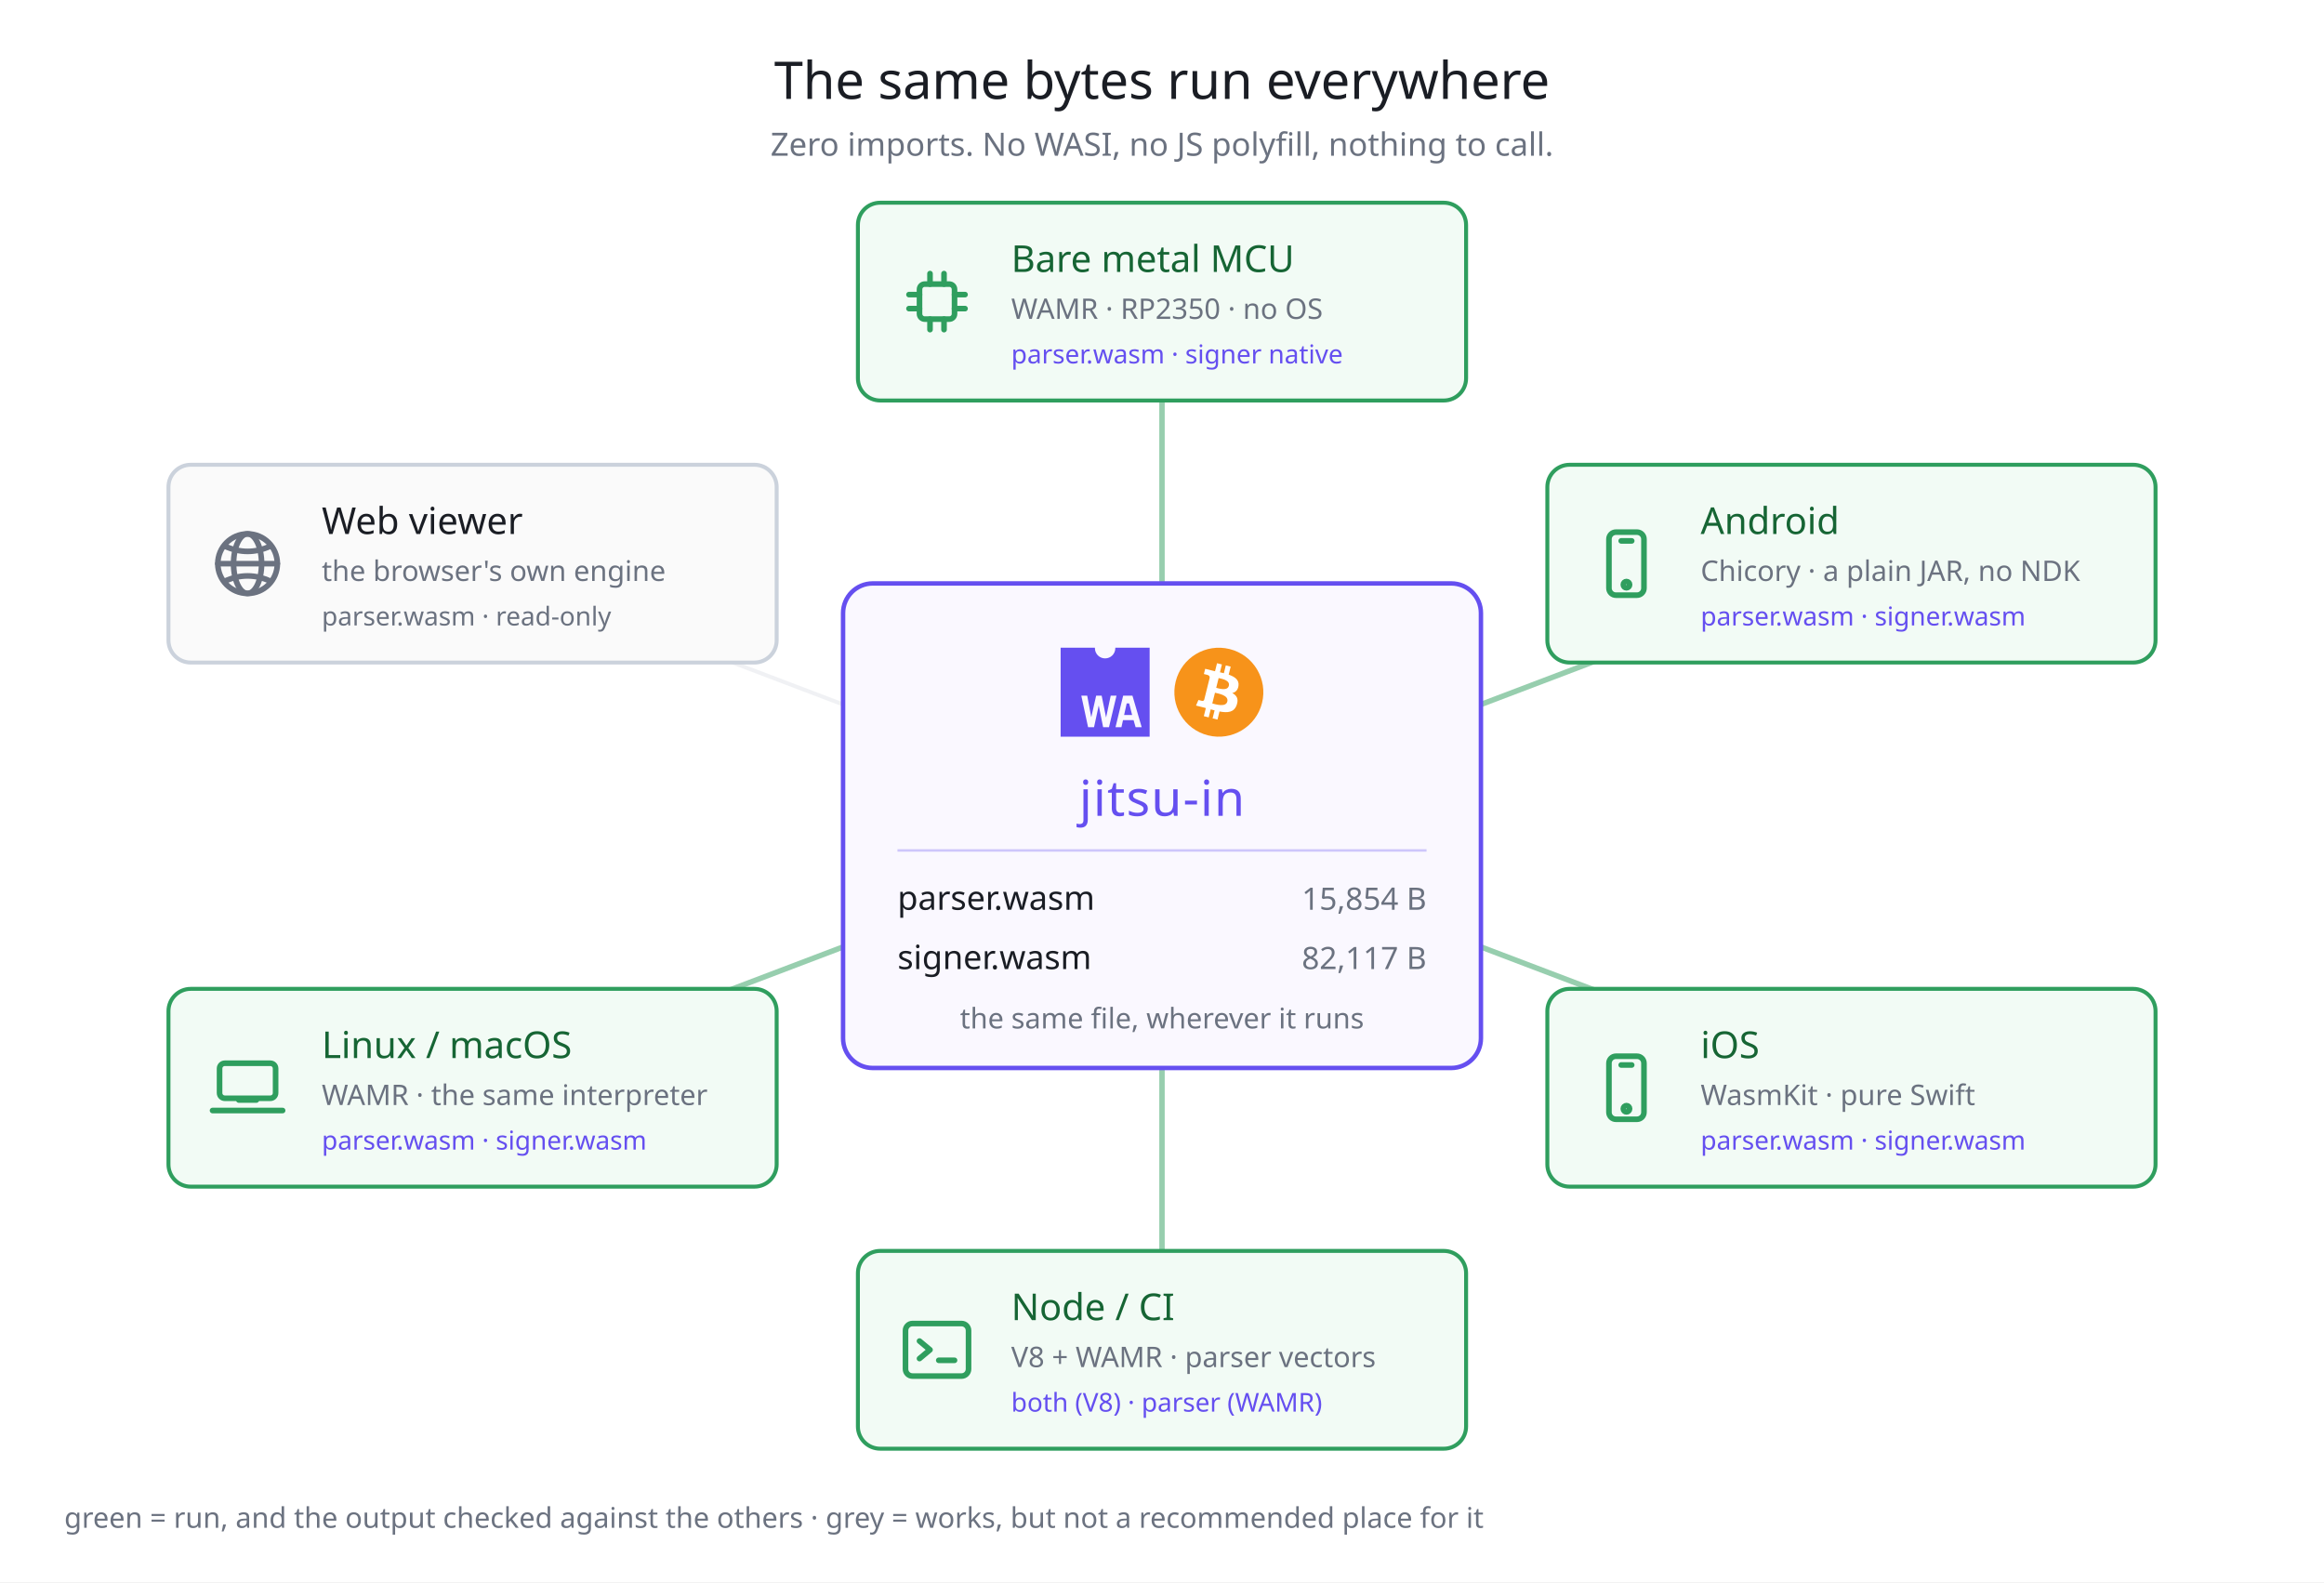
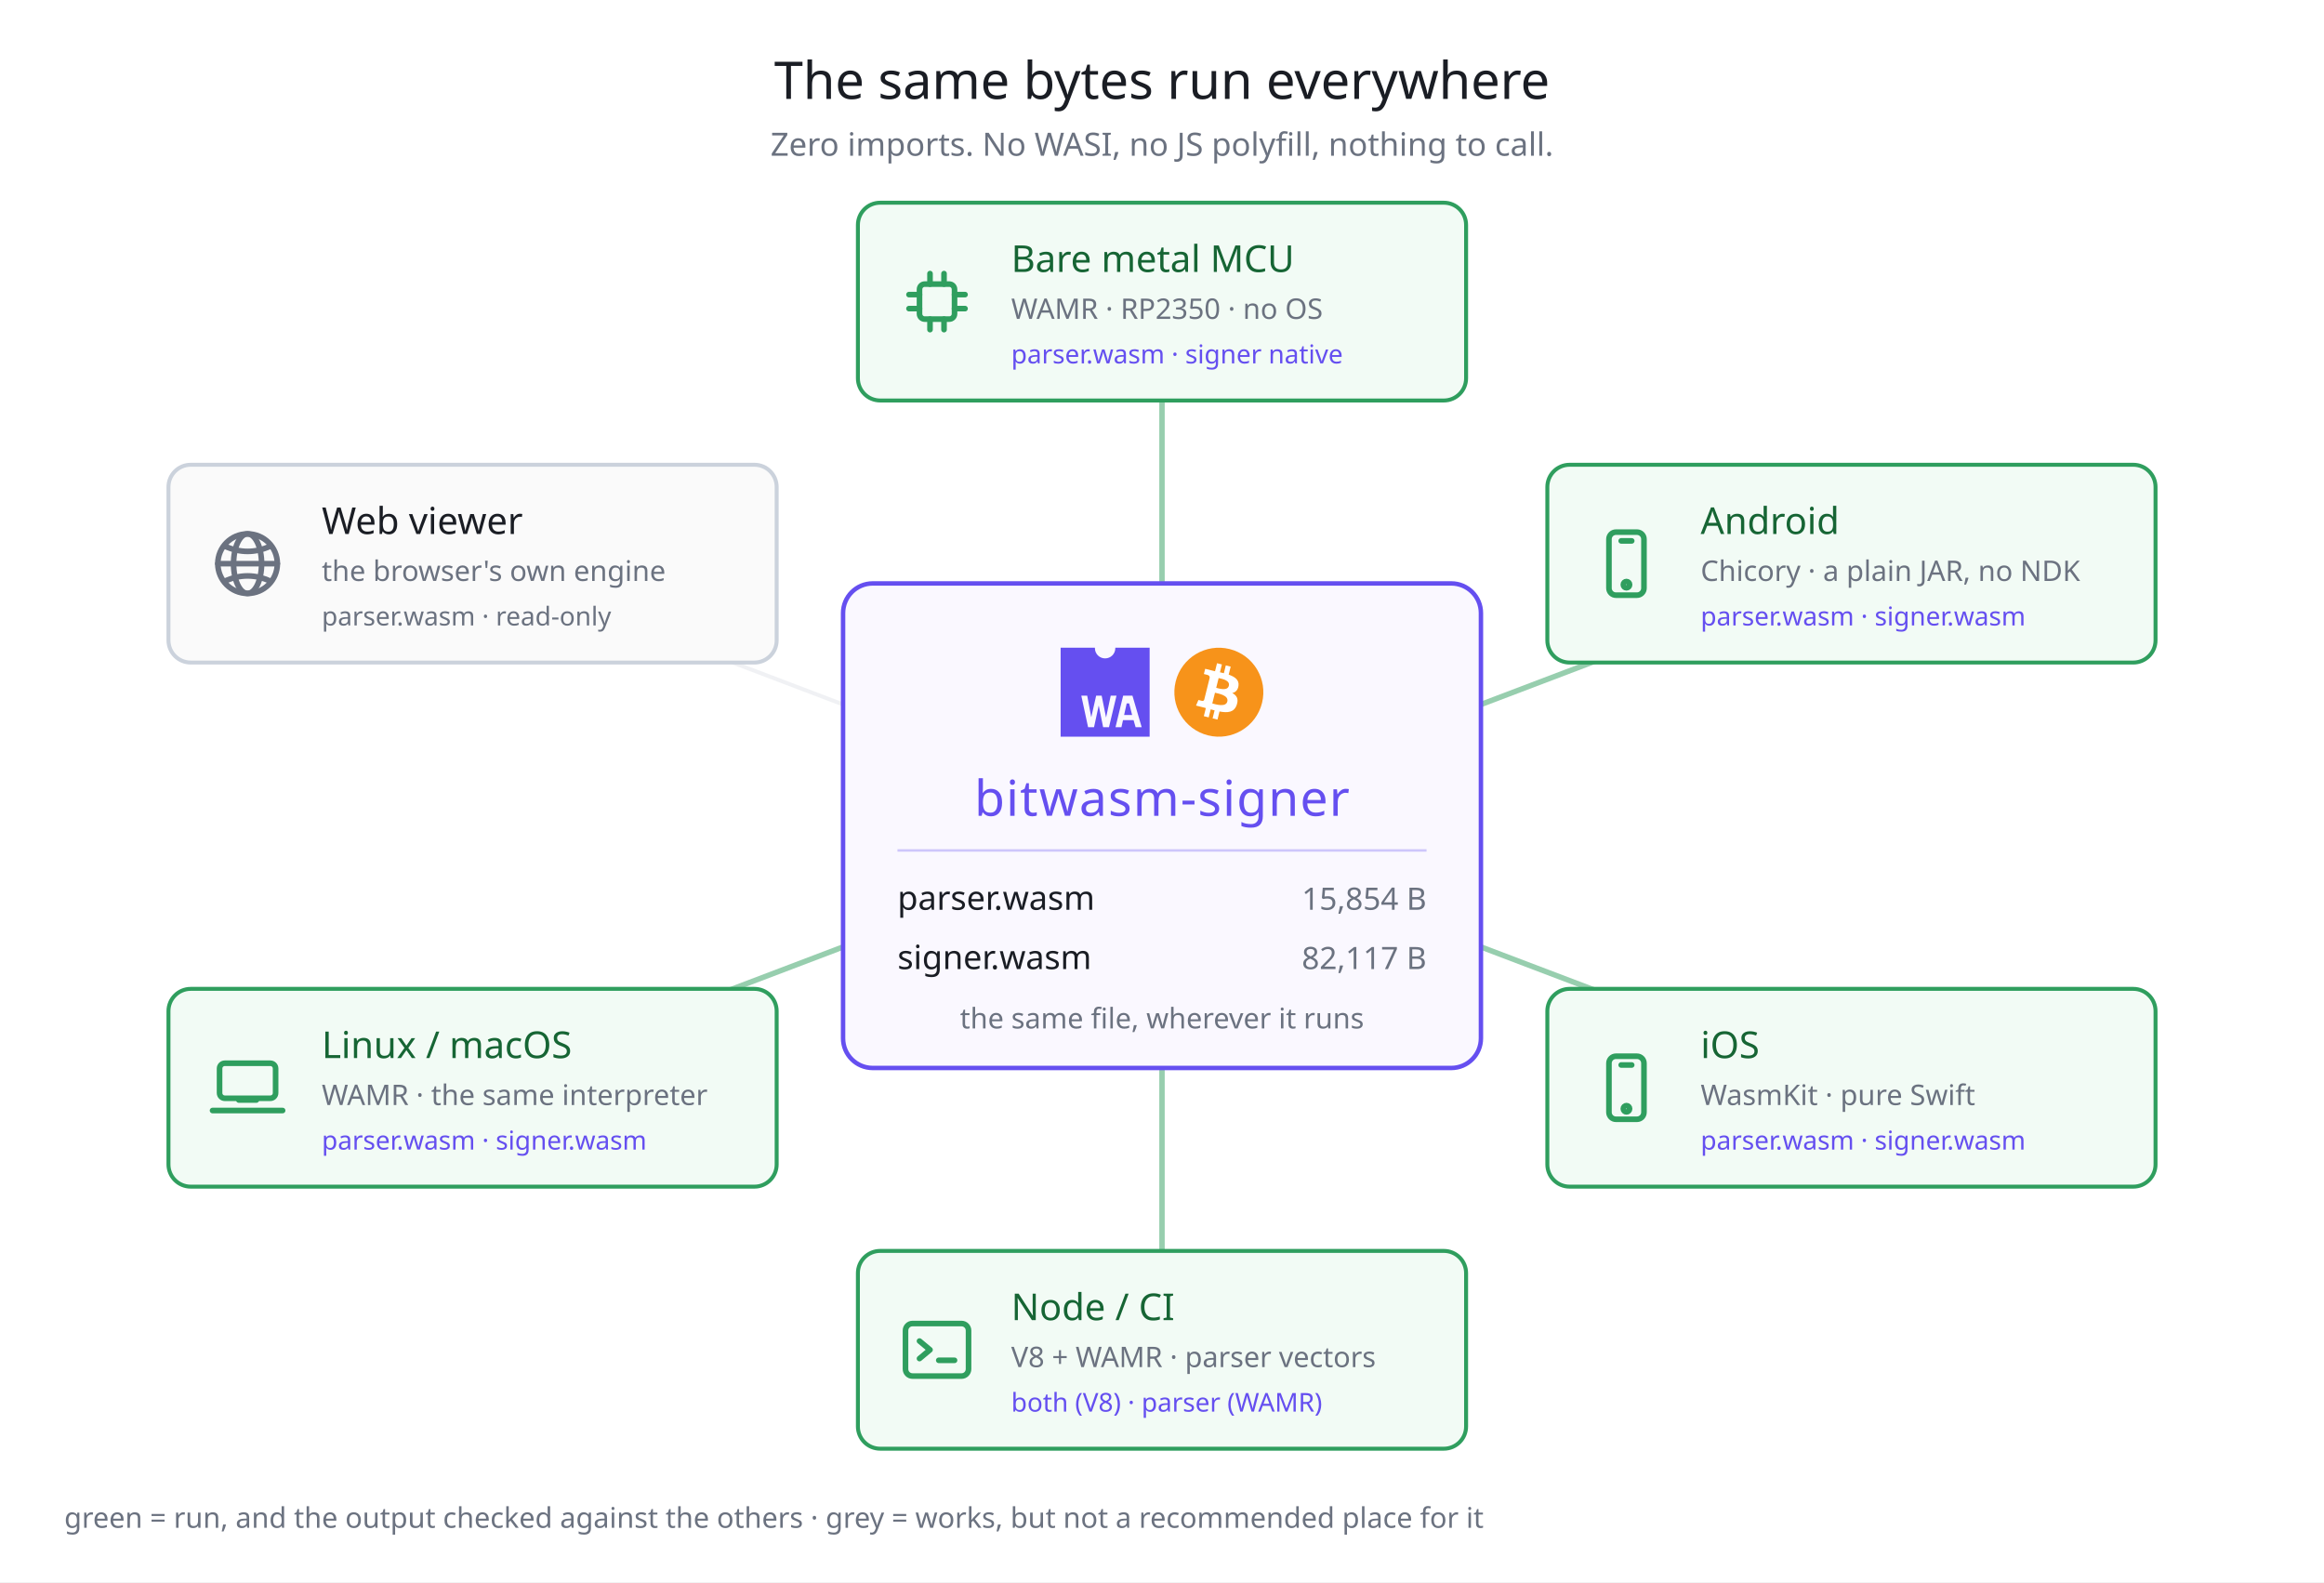
<svg xmlns="http://www.w3.org/2000/svg" width="940" height="640" viewBox="0 0 940 640" font-family="Hiragino Sans, Noto Sans JP, sans-serif">
  <rect width="940" height="640" fill="#ffffff" />
  <text x="470" y="40" fill="#1a1d24" font-size="21" text-anchor="middle">The same bytes run everywhere</text>
  <text x="470" y="63" fill="#6b7280" font-size="13" text-anchor="middle">Zero imports. No WASI, no JS polyfill, nothing to call.</text>
  <line x1="470" y1="334" x2="470" y2="122" stroke="#2f9e5e" stroke-width="2.2" opacity="0.5" />
  <line x1="470" y1="334" x2="748.86" y2="228" stroke="#2f9e5e" stroke-width="2.2" opacity="0.5" />
  <line x1="470" y1="334" x2="748.86" y2="440" stroke="#2f9e5e" stroke-width="2.2" opacity="0.5" />
  <line x1="470" y1="334" x2="470" y2="546" stroke="#2f9e5e" stroke-width="2.2" opacity="0.5" />
  <line x1="470" y1="334" x2="191.14" y2="440" stroke="#2f9e5e" stroke-width="2.2" opacity="0.5" />
  <line x1="470" y1="334" x2="191.14" y2="228" stroke="#d4d8e0" stroke-width="1.6" opacity="0.35" />
  <rect x="341" y="236" width="258" height="196" rx="12" fill="#faf8ff" stroke="#654FF0" stroke-width="1.8" />
  <g transform="translate(429,262) scale(0.3345103)" fill="#654FF0">
    <path d="M66.12,0c0,.19,0,.38,0,.58a12.34,12.34,0,1,1-24.68,0c0-.2,0-.39,0-.58H0V107.62H107.62V0ZM51.38,96.1,46.14,70.17H46L40.39,96.1H33.18L25,58h7.13L37,83.93h.09L42.94,58h6.67L54.9,84.25H55L60.55,58h7L58.46,96.1Zm39.26,0-2.43-8.48H75.4L73.53,96.1H66.36L75.59,58H86.83L98,96.1Z" />
    <polygon points="79.87 67.39 76.76 81.37 86.44 81.37 82.87 67.39 79.87 67.39" />
  </g>
  <g transform="translate(475,262) scale(0.5625)">
    <path fill="#f7931a" d="m63.033,39.744c-4.274,17.143-21.637,27.576-38.782,23.301-17.138-4.274-27.571-21.638-23.295-38.78,4.272-17.145,21.635-27.579,38.775-23.305,17.144,4.274,27.576,21.64,23.302,38.784z" />
    <path fill="#FFF" d="m46.103,27.444c0.637-4.258-2.605-6.547-7.038-8.074l1.438-5.768-3.511-0.875-1.4,5.616c-0.923-0.23-1.871-0.447-2.813-0.662l1.41-5.653-3.509-0.875-1.439,5.766c-0.764-0.174-1.514-0.346-2.242-0.527l0.004-0.018-4.842-1.209-0.934,3.75s2.605,0.597,2.55,0.634c1.422,0.355,1.679,1.296,1.636,2.042l-1.638,6.571c0.098,0.025,0.225,0.061,0.365,0.117-0.117-0.029-0.242-0.061-0.371-0.092l-2.296,9.205c-0.174,0.432-0.615,1.08-1.609,0.834,0.035,0.051-2.552-0.637-2.552-0.637l-1.743,4.019,4.569,1.139c0.85,0.213,1.683,0.436,2.503,0.646l-1.453,5.834,3.507,0.875,1.439-5.772c0.958,0.26,1.888,0.5,2.798,0.726l-1.434,5.745,3.511,0.875,1.453-5.823c5.987,1.133,10.489,0.676,12.384-4.739,1.527-4.36-0.076-6.875-3.226-8.515,2.294-0.529,4.022-2.038,4.483-5.155zm-8.022,11.249c-1.085,4.36-8.426,2.003-10.806,1.412l1.928-7.729c2.38,0.594,10.012,1.77,8.878,6.317zm1.086-11.312c-0.99,3.966-7.1,1.951-9.082,1.457l1.748-7.01c1.982,0.494,8.365,1.416,7.334,5.553z" />
  </g>
-   <text x="470" y="330" fill="#654FF0" font-size="20" text-anchor="middle" letter-spacing="0.5">jitsu-in</text>
+   <text x="470" y="330" fill="#654FF0" font-size="20" text-anchor="middle" letter-spacing="0.5">bitwasm-signer</text>
  <line x1="363" y1="344" x2="577" y2="344" stroke="#654FF0" stroke-width="1" opacity="0.3" />
  <text x="363" y="368" fill="#1a1d24" font-size="13.5">parser.wasm</text>
  <text x="577" y="368" fill="#6b7280" font-size="12.5" text-anchor="end">15,854 B</text>
  <text x="363" y="392" fill="#1a1d24" font-size="13.5">signer.wasm</text>
  <text x="577" y="392" fill="#6b7280" font-size="12.5" text-anchor="end">82,117 B</text>
  <text x="470" y="416" fill="#6b7280" font-size="11.5" text-anchor="middle">the same file, wherever it runs</text>
  <rect x="347" y="82" width="246" height="80" rx="9" fill="#f2fbf5" stroke="#2f9e5e" stroke-width="1.6" />
  <g transform="translate(362,105) scale(1.416667)" fill="none" stroke="#2f9e5e" stroke-width="1.6" stroke-linecap="round" stroke-linejoin="round">
    <rect x="7" y="7" width="10" height="10" rx="1.5" />
    <line x1="10" y1="7" x2="10" y2="4" />
    <line x1="14" y1="7" x2="14" y2="4" />
    <line x1="10" y1="17" x2="10" y2="20" />
    <line x1="14" y1="17" x2="14" y2="20" />
    <line x1="7" y1="10" x2="4" y2="10" />
    <line x1="7" y1="14" x2="4" y2="14" />
    <line x1="17" y1="10" x2="20" y2="10" />
    <line x1="17" y1="14" x2="20" y2="14" />
  </g>
  <text x="409" y="110" fill="#166534" font-size="15">Bare metal MCU</text>
  <text x="409" y="129" fill="#6b7280" font-size="11.5">WAMR · RP2350 · no OS</text>
  <text x="409" y="147" fill="#654FF0" font-size="10.5">parser.wasm · signer native</text>
  <rect x="625.86" y="188" width="246" height="80" rx="9" fill="#f2fbf5" stroke="#2f9e5e" stroke-width="1.6" />
  <g transform="translate(640.8602,211) scale(1.416667)" fill="none" stroke="#2f9e5e" stroke-width="1.6" stroke-linecap="round" stroke-linejoin="round">
    <rect x="7" y="3" width="10" height="18" rx="2" />
    <line x1="10.5" y1="5.5" x2="13.5" y2="5.5" />
    <circle cx="12" cy="18" r="0.9" />
  </g>
  <text x="687.86" y="216" fill="#166534" font-size="15">Android</text>
  <text x="687.86" y="235" fill="#6b7280" font-size="11.5">Chicory · a plain JAR, no NDK</text>
  <text x="687.86" y="253" fill="#654FF0" font-size="10.5">parser.wasm · signer.wasm</text>
  <rect x="625.86" y="400" width="246" height="80" rx="9" fill="#f2fbf5" stroke="#2f9e5e" stroke-width="1.6" />
  <g transform="translate(640.8602,423) scale(1.416667)" fill="none" stroke="#2f9e5e" stroke-width="1.6" stroke-linecap="round" stroke-linejoin="round">
    <rect x="7" y="3" width="10" height="18" rx="2" />
    <line x1="10.5" y1="5.5" x2="13.5" y2="5.5" />
    <circle cx="12" cy="18" r="0.9" />
  </g>
  <text x="687.86" y="428" fill="#166534" font-size="15">iOS</text>
  <text x="687.86" y="447" fill="#6b7280" font-size="11.5">WasmKit · pure Swift</text>
  <text x="687.86" y="465" fill="#654FF0" font-size="10.5">parser.wasm · signer.wasm</text>
  <rect x="347" y="506" width="246" height="80" rx="9" fill="#f2fbf5" stroke="#2f9e5e" stroke-width="1.6" />
  <g transform="translate(362,529) scale(1.416667)" fill="none" stroke="#2f9e5e" stroke-width="1.6" stroke-linecap="round" stroke-linejoin="round">
    <rect x="3" y="4.5" width="18" height="15" rx="2" />
    <path d="M7 9.5 l3 2.5 l-3 2.5" />
    <line x1="12.5" y1="15" x2="17" y2="15" />
  </g>
  <text x="409" y="534" fill="#166534" font-size="15">Node / CI</text>
  <text x="409" y="553" fill="#6b7280" font-size="11.5">V8 + WAMR · parser vectors</text>
  <text x="409" y="571" fill="#654FF0" font-size="10.5">both (V8) · parser (WAMR)</text>
  <rect x="68.14" y="400" width="246" height="80" rx="9" fill="#f2fbf5" stroke="#2f9e5e" stroke-width="1.6" />
  <g transform="translate(83.13982,423) scale(1.416667)" fill="none" stroke="#2f9e5e" stroke-width="1.6" stroke-linecap="round" stroke-linejoin="round">
    <rect x="4" y="5" width="16" height="10" rx="1.5" />
    <path d="M2 18.5 h20" />
    <path d="M9.5 15.5 h5" />
  </g>
  <text x="130.14" y="428" fill="#166534" font-size="15">Linux / macOS</text>
  <text x="130.14" y="447" fill="#6b7280" font-size="11.5">WAMR · the same interpreter</text>
  <text x="130.14" y="465" fill="#654FF0" font-size="10.5">parser.wasm · signer.wasm</text>
  <rect x="68.14" y="188" width="246" height="80" rx="9" fill="#fafafa" stroke="#cbd2dc" stroke-width="1.6" />
  <g transform="translate(83.13982,211) scale(1.416667)" fill="none" stroke="#6b7280" stroke-width="1.6" stroke-linecap="round" stroke-linejoin="round">
    <circle cx="12" cy="12" r="8.5" />
    <ellipse cx="12" cy="12" rx="4" ry="8.5" />
    <line x1="3.5" y1="12" x2="20.5" y2="12" />
    <path d="M5.5 7 Q12 10 18.5 7" />
    <path d="M5.5 17 Q12 14 18.5 17" />
  </g>
  <text x="130.14" y="216" fill="#1a1d24" font-size="15">Web viewer</text>
  <text x="130.14" y="235" fill="#6b7280" font-size="11.5">the browser's own engine</text>
  <text x="130.14" y="253" fill="#6b7280" font-size="10.5">parser.wasm · read-only</text>
  <text x="26" y="618" fill="#6b7280" font-size="11.5">green = run, and the output checked against the others · grey = works, but not a recommended place for it</text>
</svg>
